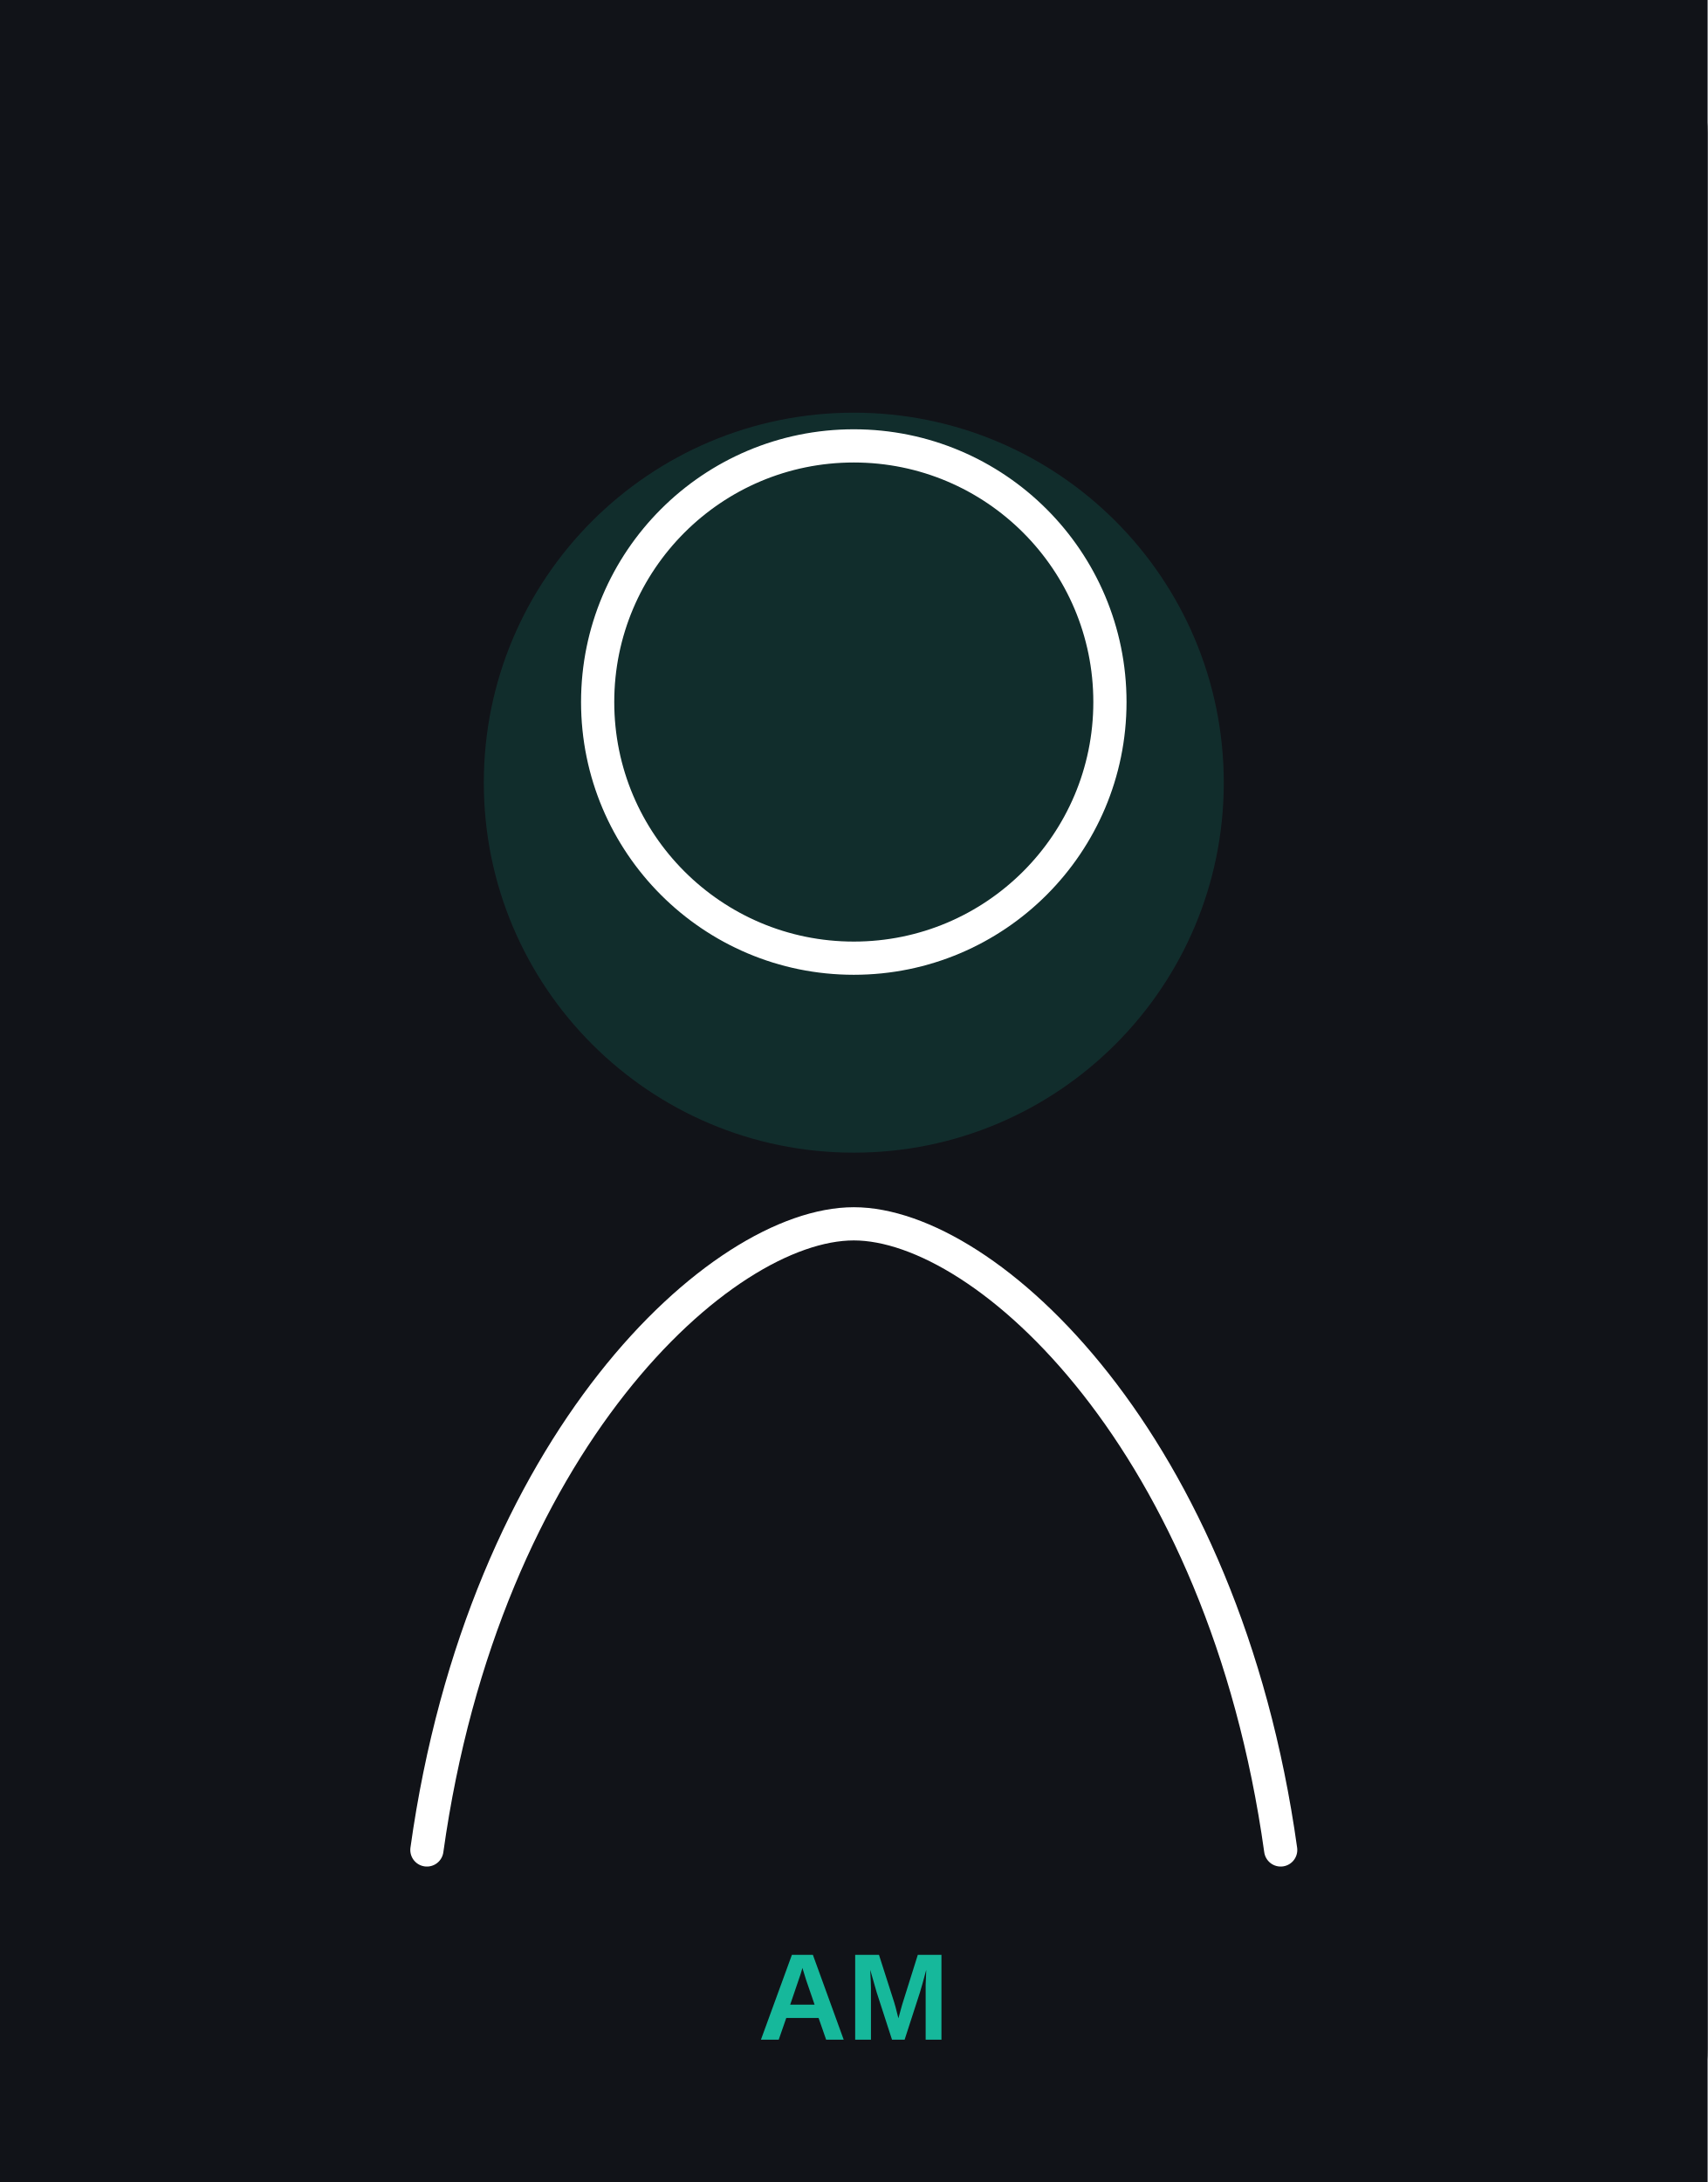
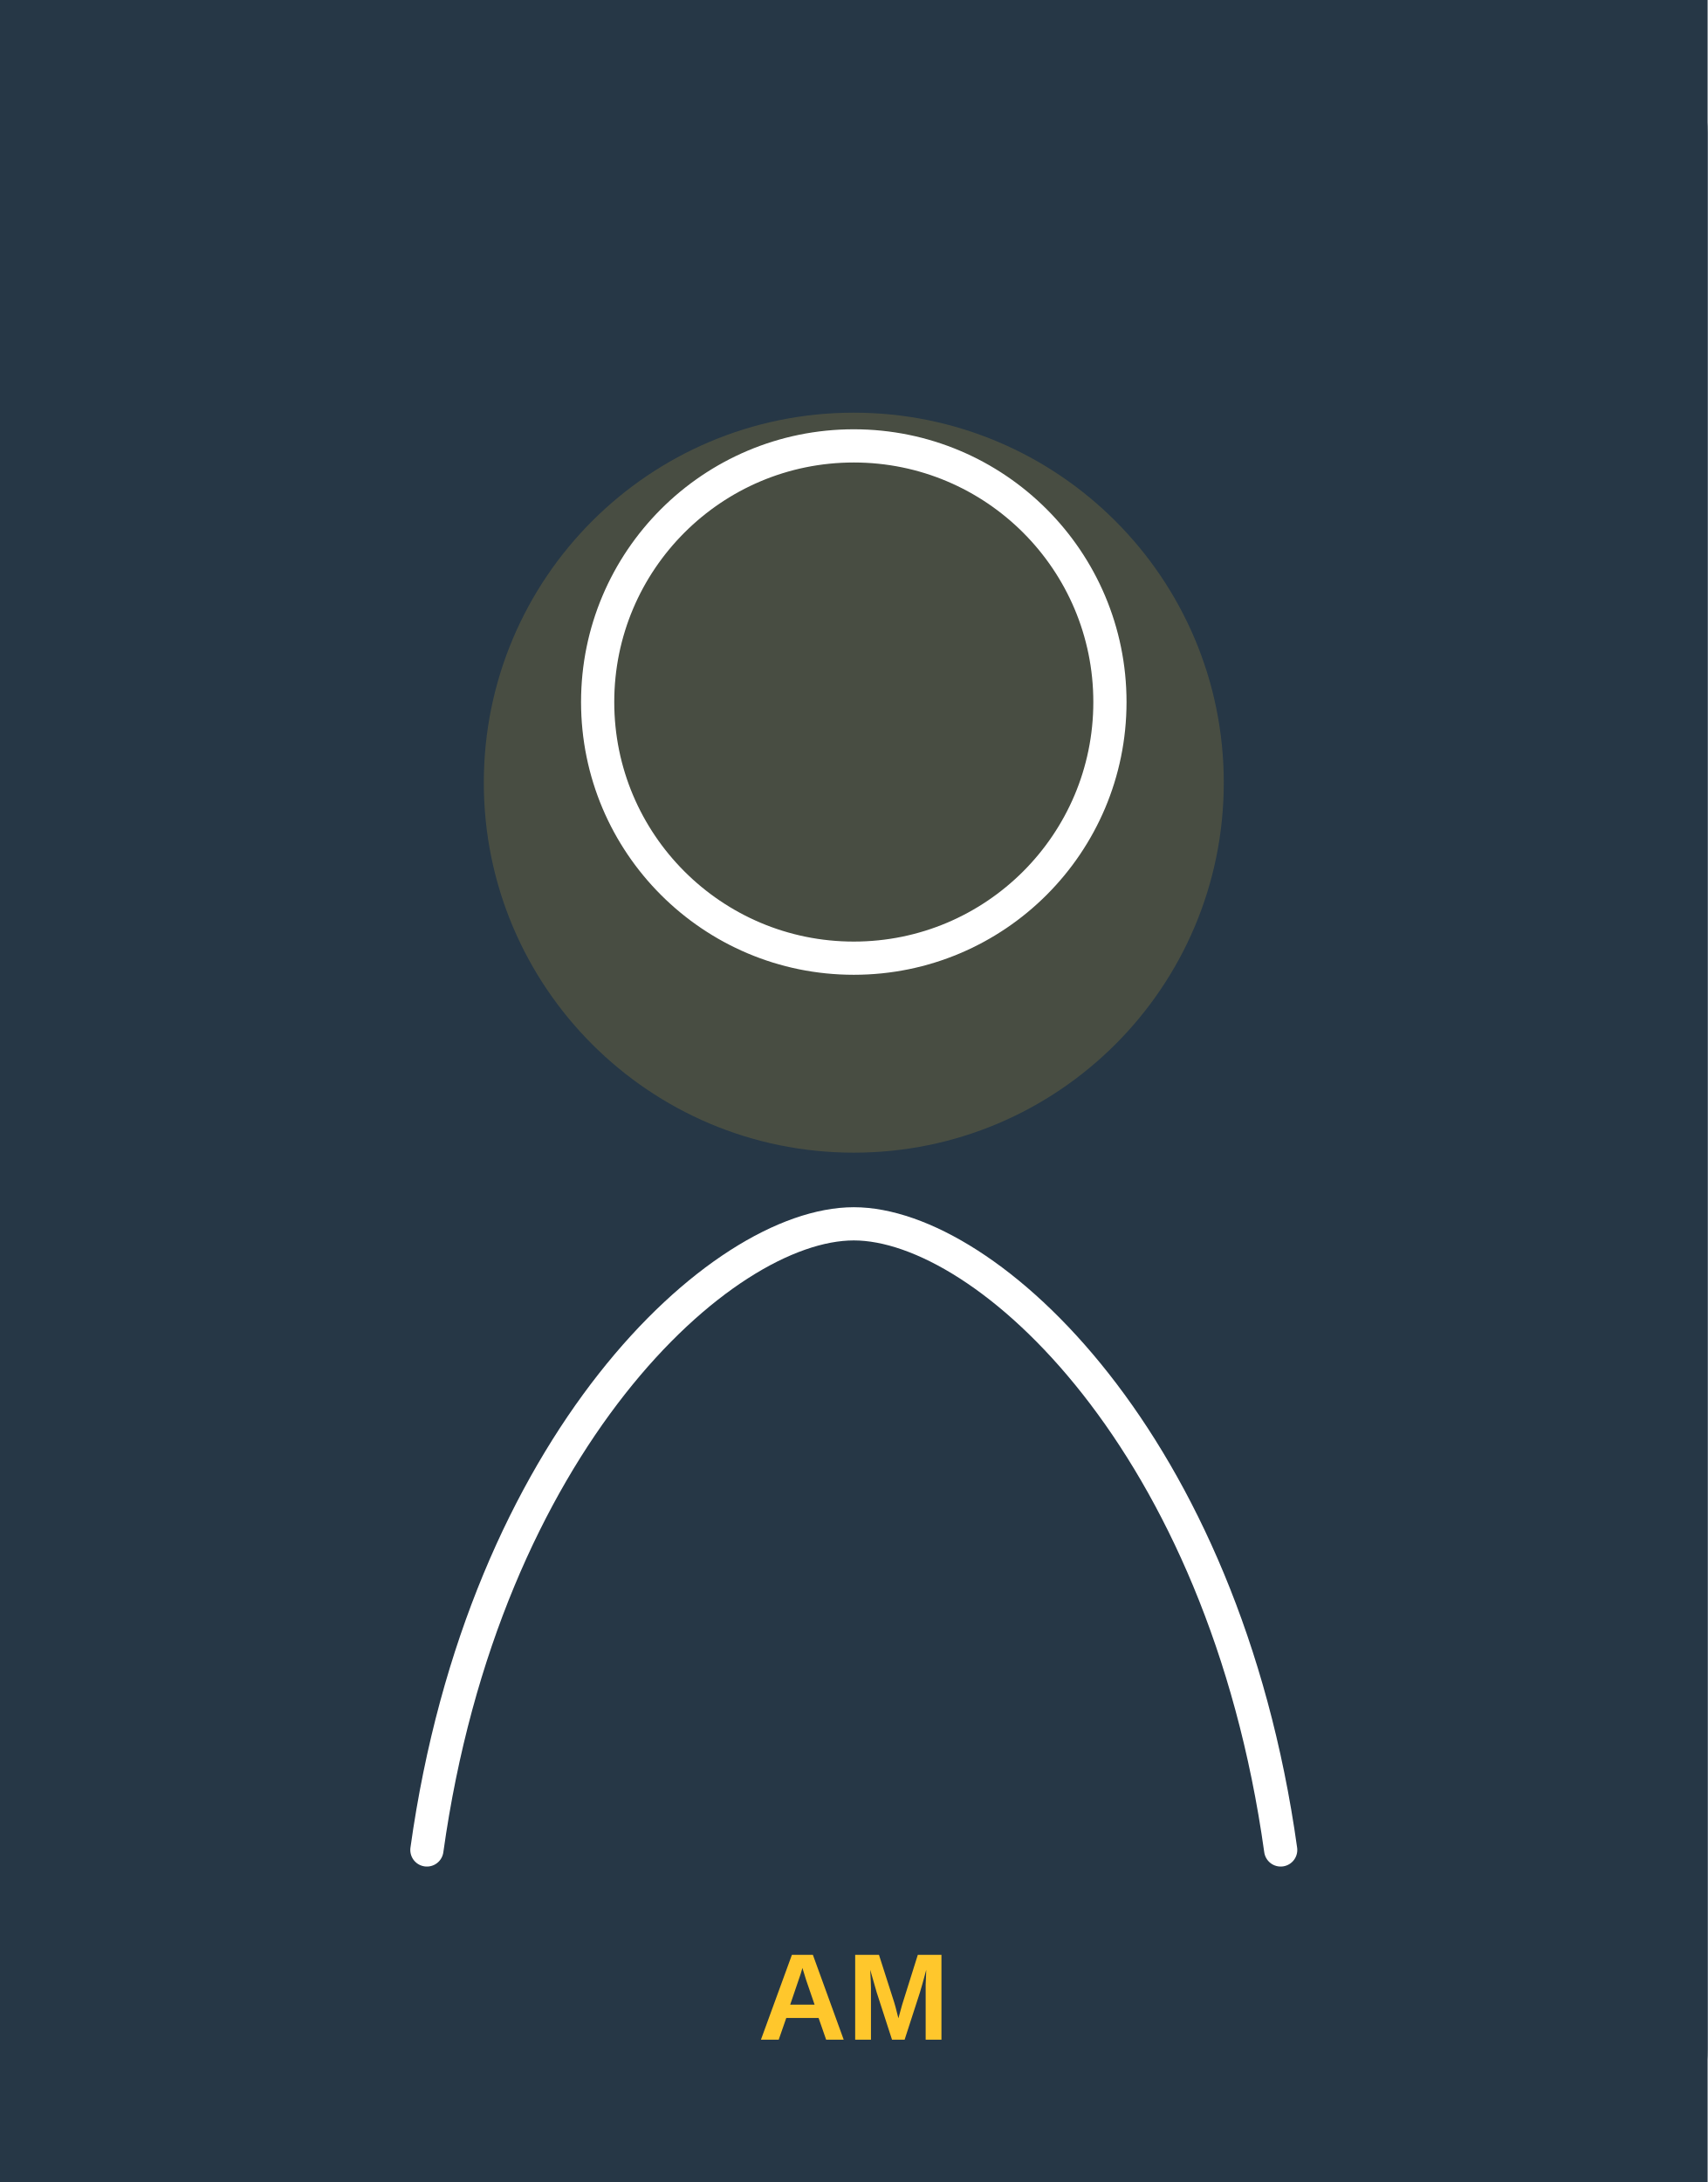
<svg xmlns="http://www.w3.org/2000/svg" width="360" height="460" viewBox="0 0 360 460">
-   <rect width="360" height="460" fill="#111318" />
-   <rect width="360" height="460" rx="28" fill="#111318" />
-   <circle cx="180" cy="165" r="78" fill="#16B89B" opacity=".16" />
+   <rect width="360" height="460" fill="#263746" />
+   <rect width="360" height="460" rx="28" fill="#263746" />
+   <circle cx="180" cy="165" r="78" fill="#FFC72C" opacity=".16" />
  <circle cx="180" cy="148" r="54" fill="none" stroke="#fff" stroke-width="7" />
  <path d="M90 390c12-86 62-132 90-132s78 46 90 132" fill="none" stroke="#fff" stroke-width="7" stroke-linecap="round" />
-   <text x="180" y="430" text-anchor="middle" fill="#16B89B" font-family="Arial, Helvetica, sans-serif" font-size="26" font-weight="700">AM</text>
+   <text x="180" y="430" text-anchor="middle" fill="#FFC72C" font-family="Arial, Helvetica, sans-serif" font-size="26" font-weight="700">AM</text>
</svg>
